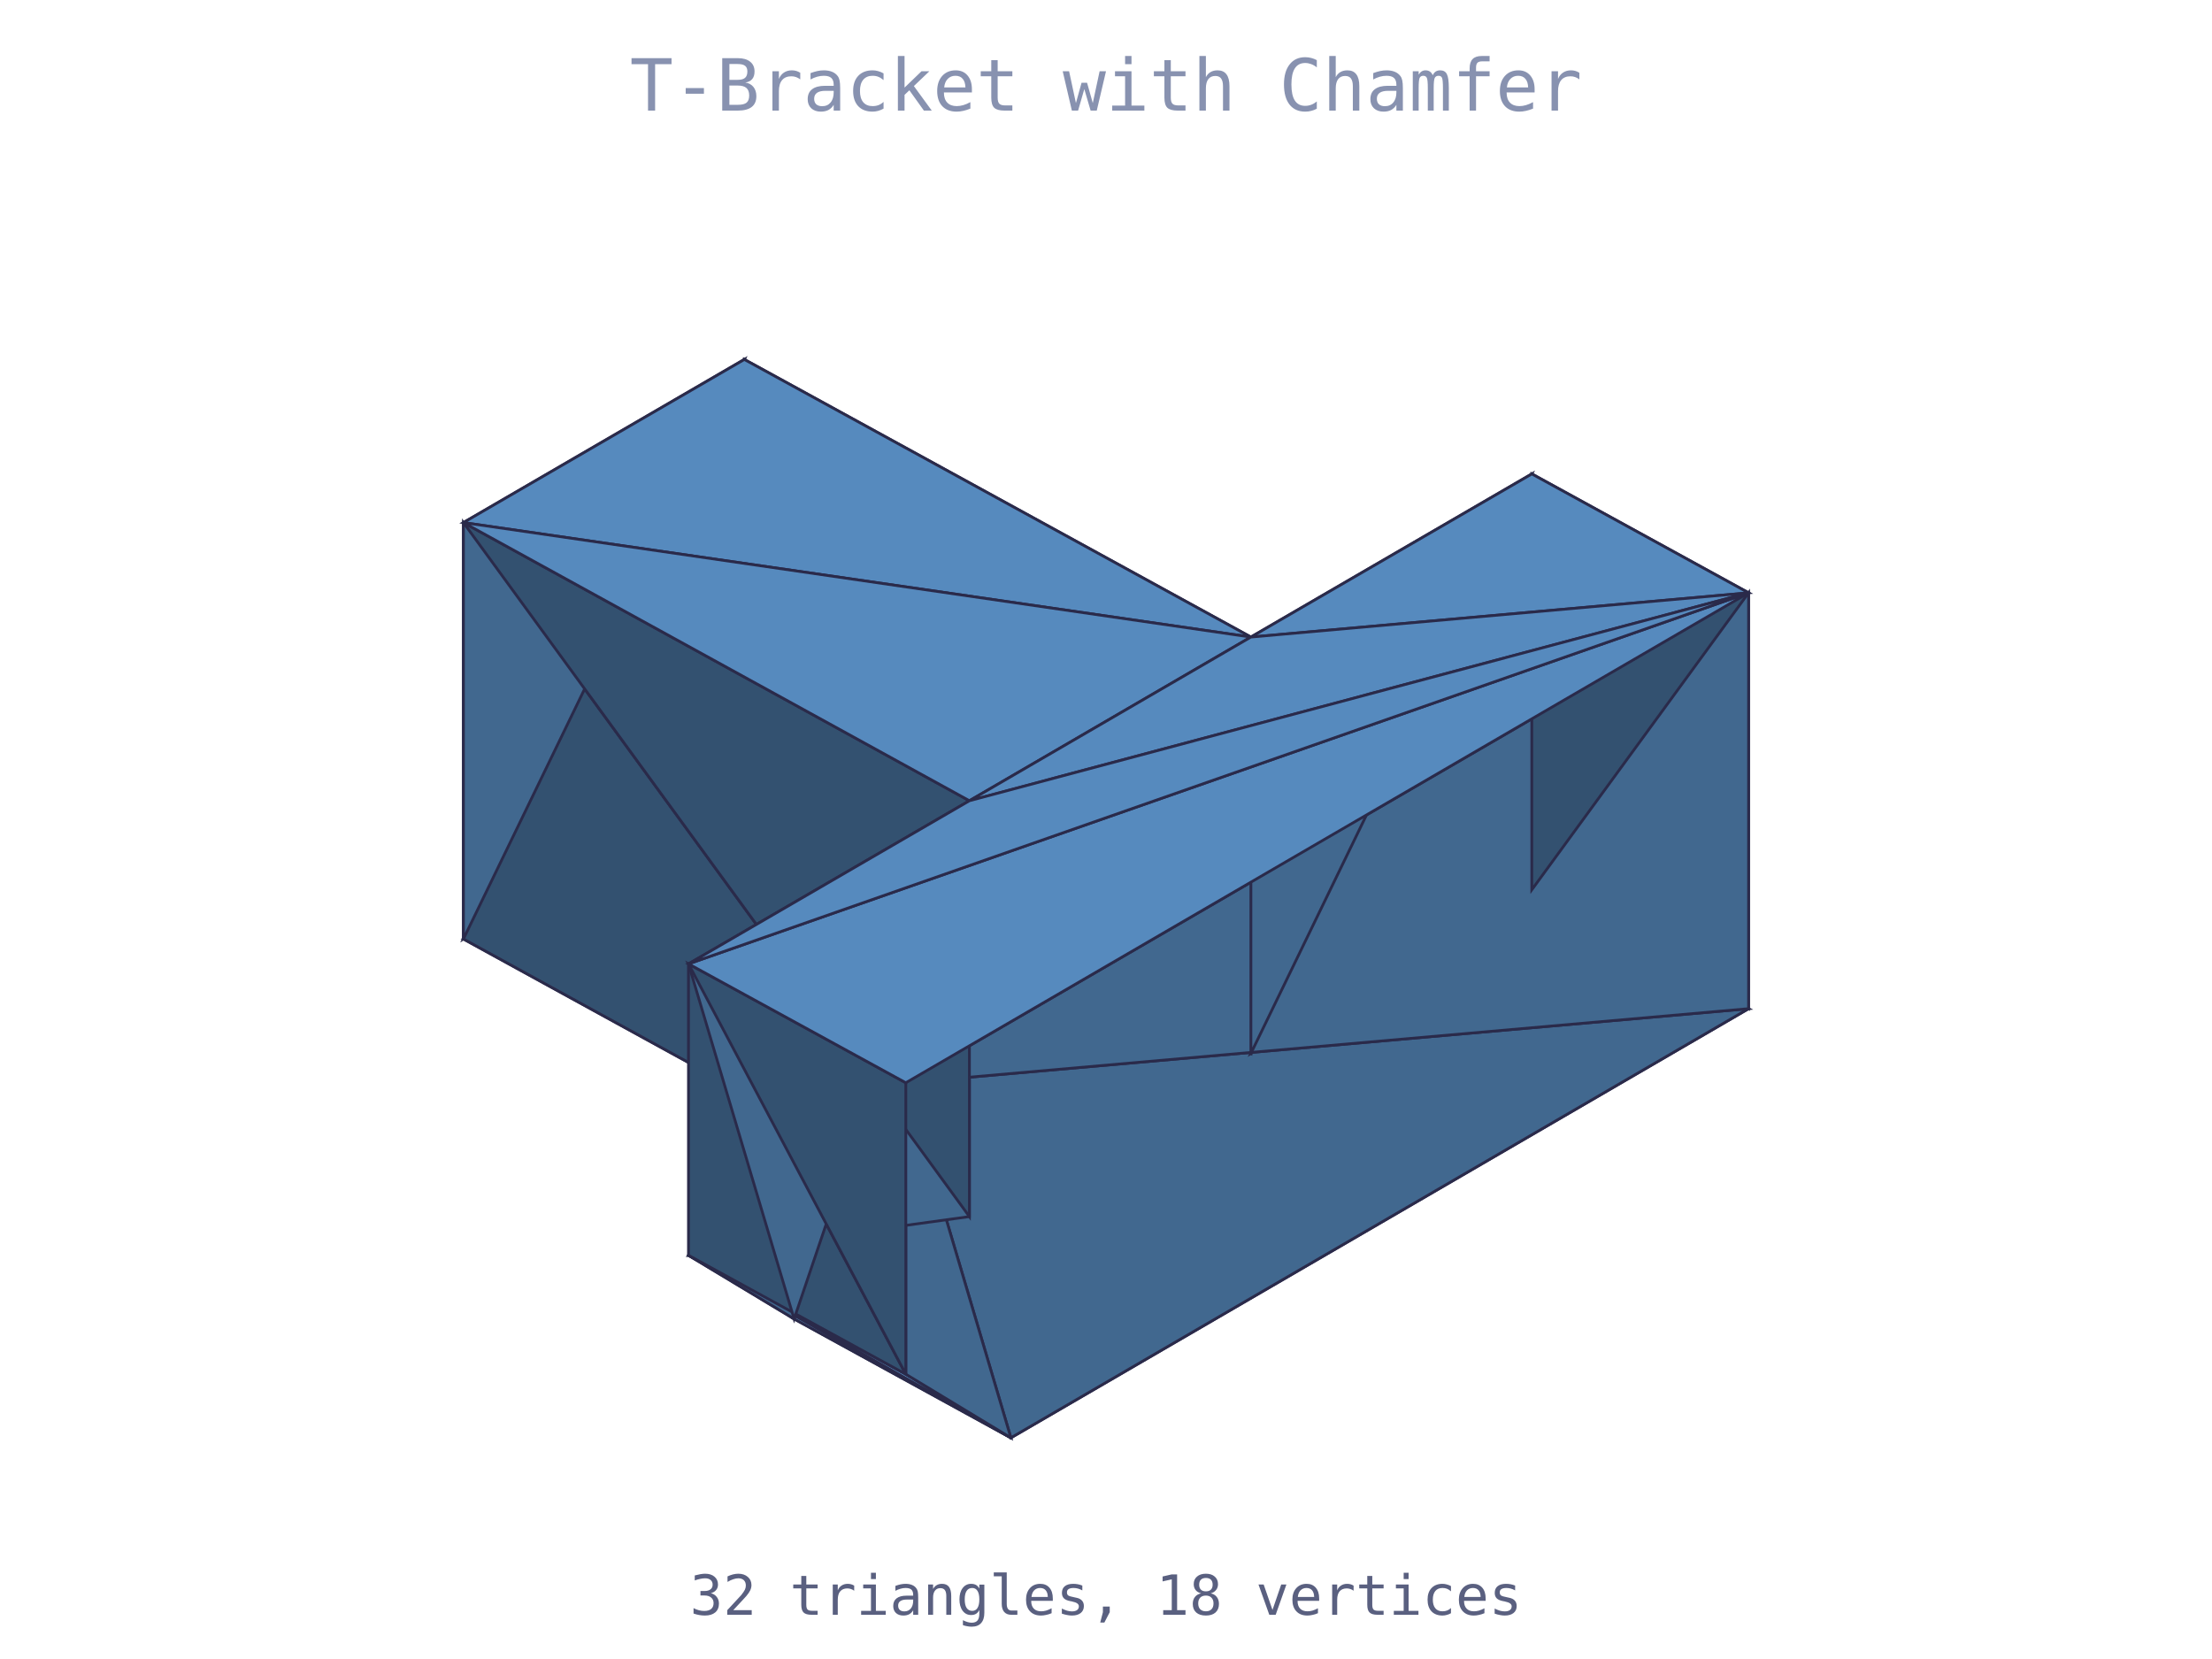
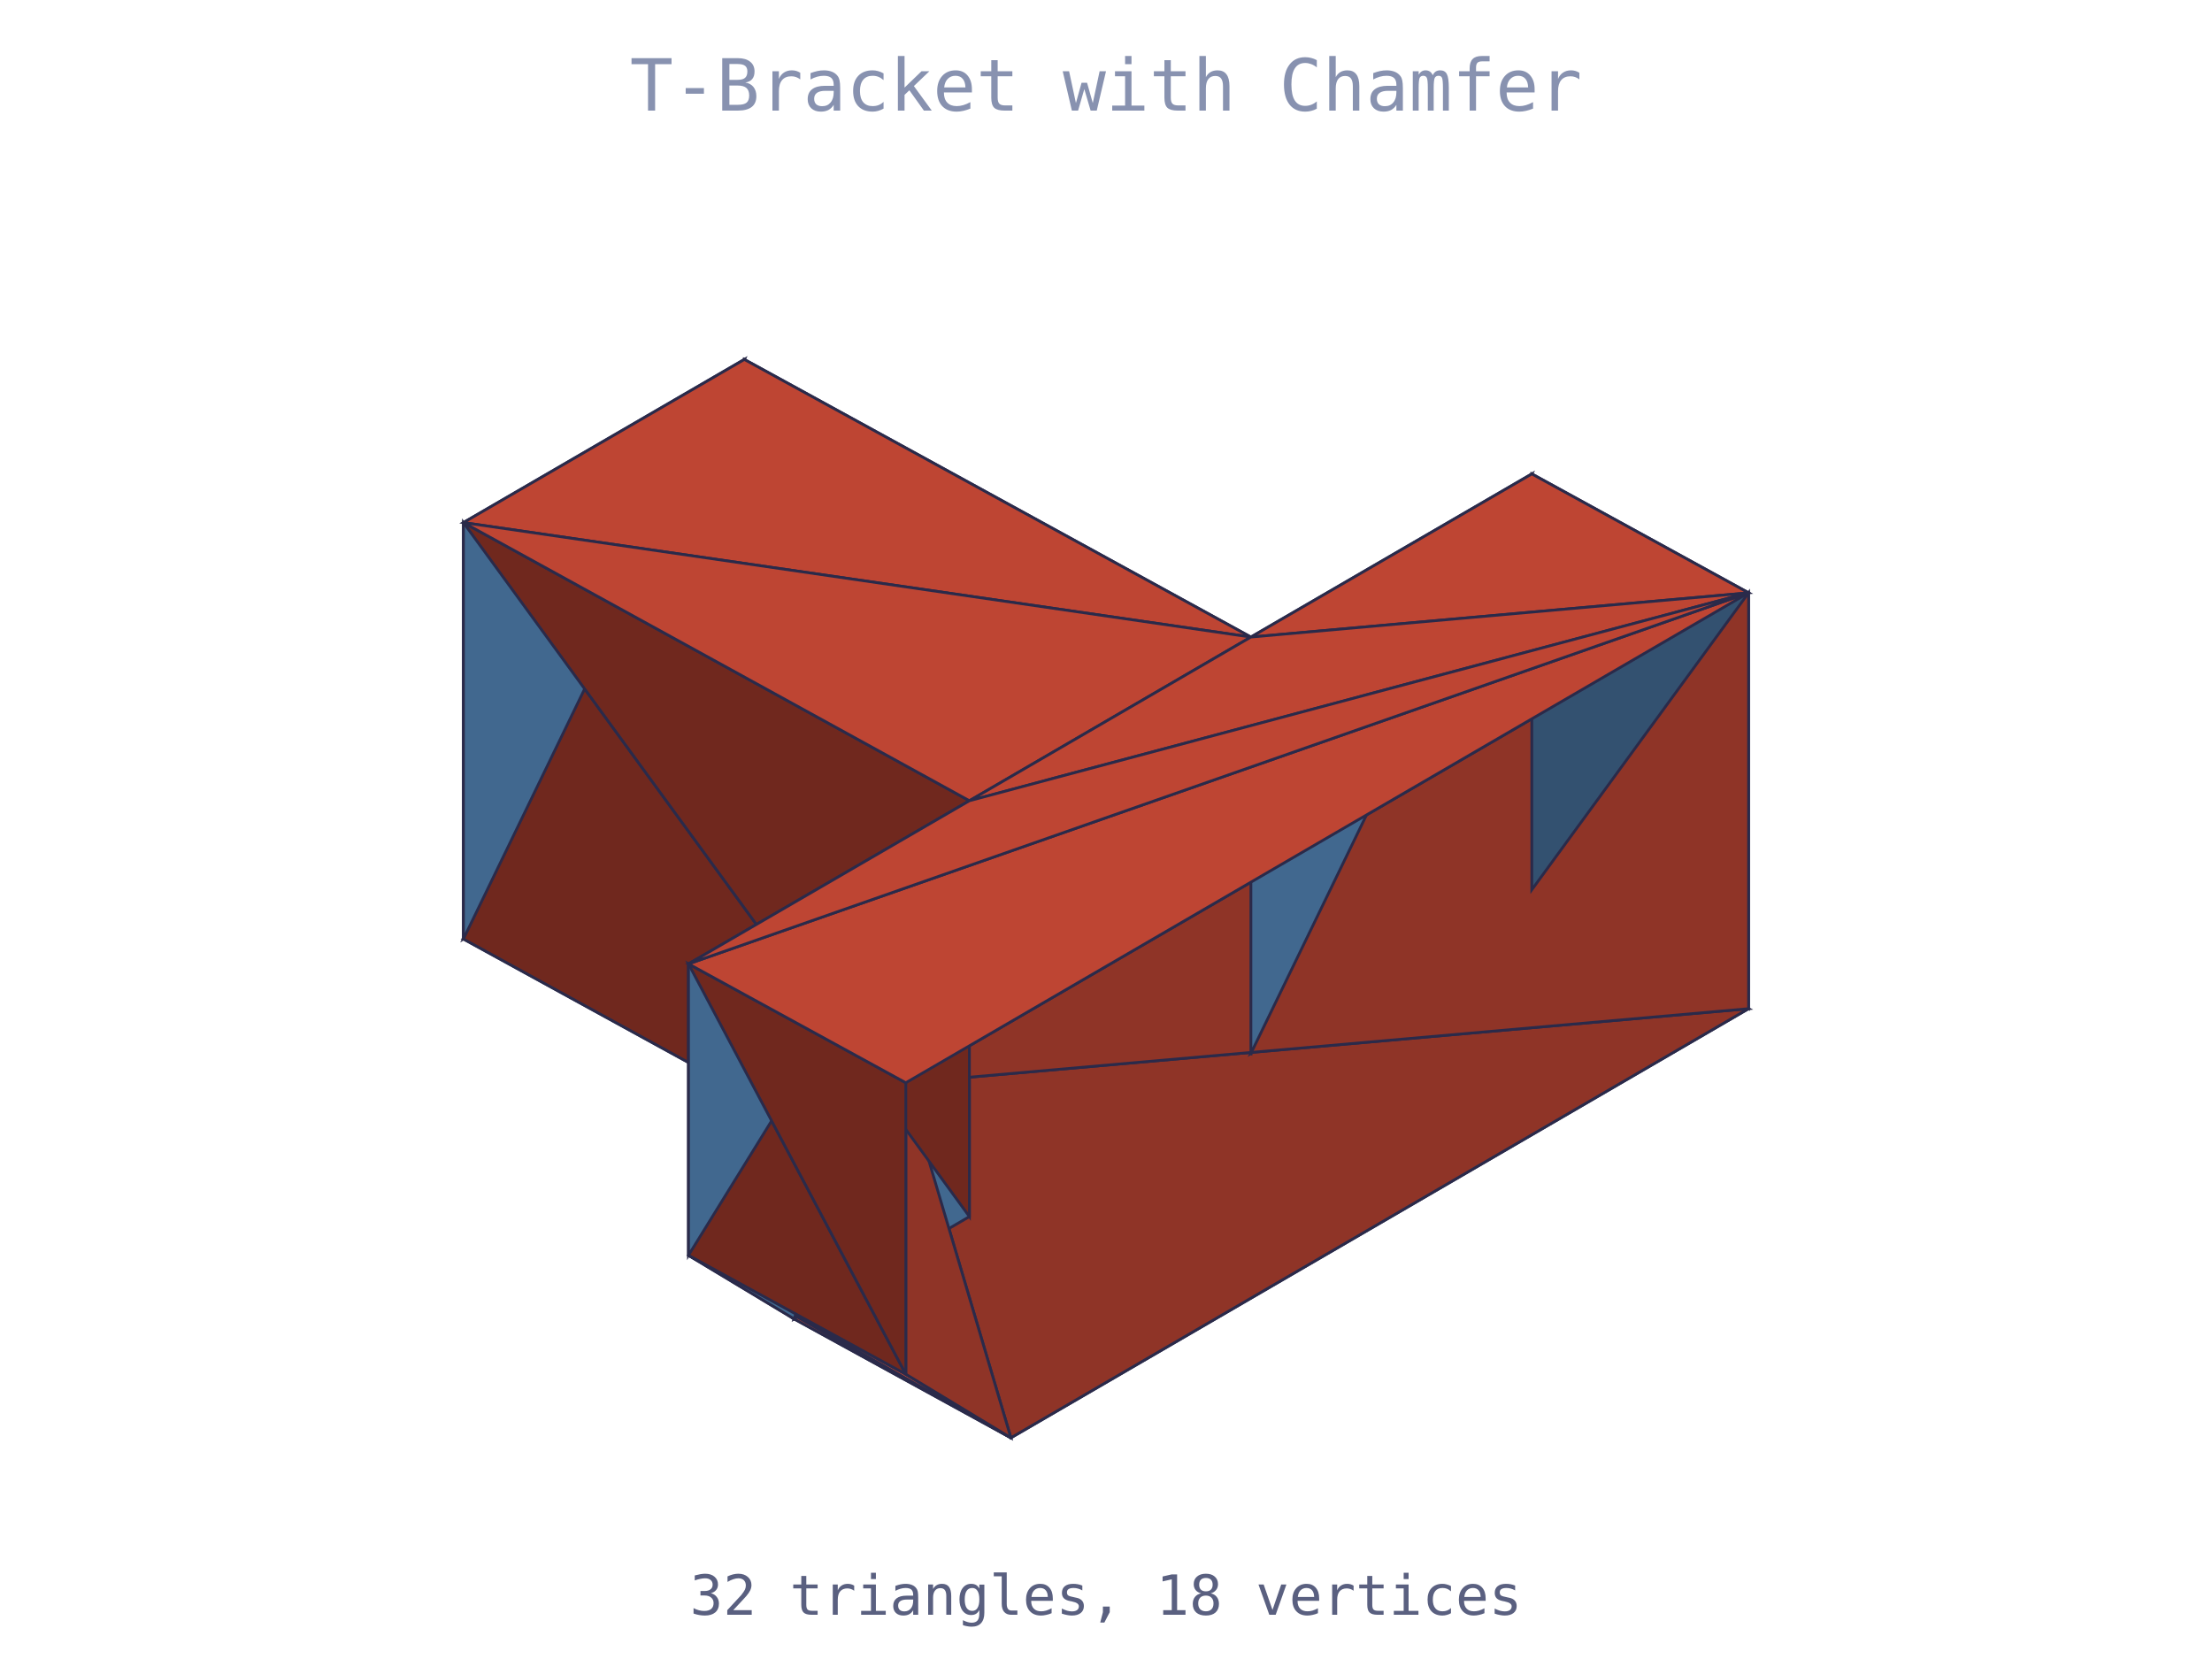
<svg xmlns="http://www.w3.org/2000/svg" width="400" height="300" style="background:#1a1a2e">
  <text x="200" y="20" font-family="monospace" font-size="13" fill="#8892b0" text-anchor="middle">T-Bracket with Chamfer</text>
  <polygon points="316.2,182.4 182.8,260.0 143.6,238.5" fill="rgb(86,138,190)" stroke="#2a2a4a" stroke-width="0.5" />
  <polygon points="316.2,182.4 143.6,238.5 175.3,220.0" fill="rgb(86,138,190)" stroke="#2a2a4a" stroke-width="0.5" />
  <polygon points="175.3,220.0 83.8,169.8 134.6,140.3" fill="rgb(86,138,190)" stroke="#2a2a4a" stroke-width="0.5" />
  <polygon points="175.3,220.0 134.6,140.3 226.2,190.5" fill="rgb(86,138,190)" stroke="#2a2a4a" stroke-width="0.5" />
  <polygon points="316.2,182.4 175.3,220.0 226.2,190.5" fill="rgb(86,138,190)" stroke="#2a2a4a" stroke-width="0.5" />
  <polygon points="226.2,190.5 277.0,160.9 316.2,182.4" fill="rgb(86,138,190)" stroke="#2a2a4a" stroke-width="0.5" />
-   <polygon points="124.5,227.0 143.6,238.5 182.8,260.0" fill="rgb(85,136,187)" stroke="#2a2a4a" stroke-width="0.5" />
-   <polygon points="182.8,260.0 163.8,248.5 124.5,227.0" fill="rgb(85,136,187)" stroke="#2a2a4a" stroke-width="0.5" />
-   <polygon points="163.8,195.8 182.8,260.0 316.2,182.4" fill="rgb(65,104,143)" stroke="#2a2a4a" stroke-width="0.5" />
+   <polygon points="124.5,227.0 143.6,238.5 182.8,260.0" fill="rgb(187,68,51)" stroke="#2a2a4a" stroke-width="0.5" />
+   <polygon points="182.8,260.0 163.8,248.5 124.5,227.0" fill="rgb(187,68,51)" stroke="#2a2a4a" stroke-width="0.5" />
+   <polygon points="163.8,195.8 182.8,260.0 316.2,182.4" fill="rgb(143,52,39)" stroke="#2a2a4a" stroke-width="0.5" />
  <polygon points="316.2,107.2 316.2,182.4 277.0,160.9" fill="rgb(51,81,112)" stroke="#2a2a4a" stroke-width="0.5" />
  <polygon points="277.0,85.7 277.0,160.9 226.2,190.5" fill="rgb(65,104,143)" stroke="#2a2a4a" stroke-width="0.5" />
  <polygon points="226.2,115.2 226.2,190.5 134.6,140.3" fill="rgb(51,81,112)" stroke="#2a2a4a" stroke-width="0.5" />
  <polygon points="134.6,65.0 134.6,140.3 83.8,169.8" fill="rgb(65,104,143)" stroke="#2a2a4a" stroke-width="0.5" />
-   <polygon points="83.8,94.5 83.8,169.8 175.3,220.0" fill="rgb(51,81,112)" stroke="#2a2a4a" stroke-width="0.5" />
-   <polygon points="163.8,195.8 163.8,248.5 182.8,260.0" fill="rgb(65,104,143)" stroke="#2a2a4a" stroke-width="0.5" />
-   <polygon points="175.3,144.8 175.3,220.0 124.5,227.0" fill="rgb(65,104,143)" stroke="#2a2a4a" stroke-width="0.5" />
-   <polygon points="124.5,227.0 143.6,238.5 175.3,144.8" fill="rgb(65,104,143)" stroke="#2a2a4a" stroke-width="0.5" />
-   <polygon points="124.5,174.3 124.5,227.0 163.8,248.5" fill="rgb(51,81,112)" stroke="#2a2a4a" stroke-width="0.5" />
-   <polygon points="316.2,182.4 316.2,107.2 163.8,195.8" fill="rgb(65,104,143)" stroke="#2a2a4a" stroke-width="0.5" />
+   <polygon points="83.8,94.5 83.8,169.8 175.3,220.0" fill="rgb(112,40,30)" stroke="#2a2a4a" stroke-width="0.5" />
+   <polygon points="175.3,144.8 175.3,220.0 143.6,238.5" fill="rgb(65,104,143)" stroke="#2a2a4a" stroke-width="0.5" />
+   <polygon points="163.8,195.8 163.8,248.5 182.8,260.0" fill="rgb(143,52,39)" stroke="#2a2a4a" stroke-width="0.5" />
+   <polygon points="175.3,144.8 143.6,238.5 124.5,227.0" fill="rgb(65,104,143)" stroke="#2a2a4a" stroke-width="0.5" />
+   <polygon points="124.5,174.3 124.5,227.0 163.8,248.5" fill="rgb(112,40,30)" stroke="#2a2a4a" stroke-width="0.5" />
+   <polygon points="316.2,182.4 316.2,107.2 163.8,195.8" fill="rgb(143,52,39)" stroke="#2a2a4a" stroke-width="0.5" />
  <polygon points="277.0,160.9 277.0,85.7 316.2,107.2" fill="rgb(51,81,112)" stroke="#2a2a4a" stroke-width="0.5" />
  <polygon points="226.2,190.5 226.2,115.2 277.0,85.7" fill="rgb(65,104,143)" stroke="#2a2a4a" stroke-width="0.5" />
  <polygon points="134.6,140.3 134.6,65.0 226.2,115.2" fill="rgb(51,81,112)" stroke="#2a2a4a" stroke-width="0.5" />
  <polygon points="83.8,169.8 83.8,94.5 134.6,65.0" fill="rgb(65,104,143)" stroke="#2a2a4a" stroke-width="0.5" />
-   <polygon points="175.3,220.0 175.3,144.8 83.8,94.5" fill="rgb(51,81,112)" stroke="#2a2a4a" stroke-width="0.5" />
-   <polygon points="143.6,238.5 124.5,174.3 175.3,144.8" fill="rgb(65,104,143)" stroke="#2a2a4a" stroke-width="0.5" />
-   <polygon points="163.8,248.5 163.8,195.8 124.5,174.3" fill="rgb(51,81,112)" stroke="#2a2a4a" stroke-width="0.5" />
-   <polygon points="124.5,174.3 163.8,195.8 316.2,107.2" fill="rgb(86,138,190)" stroke="#2a2a4a" stroke-width="0.5" />
-   <polygon points="316.2,107.2 277.0,85.7 226.2,115.2" fill="rgb(86,138,190)" stroke="#2a2a4a" stroke-width="0.5" />
-   <polygon points="226.2,115.2 134.6,65.0 83.8,94.5" fill="rgb(86,138,190)" stroke="#2a2a4a" stroke-width="0.5" />
-   <polygon points="226.2,115.2 83.8,94.5 175.3,144.8" fill="rgb(86,138,190)" stroke="#2a2a4a" stroke-width="0.5" />
-   <polygon points="316.2,107.2 226.2,115.2 175.3,144.8" fill="rgb(86,138,190)" stroke="#2a2a4a" stroke-width="0.5" />
-   <polygon points="316.2,107.2 175.3,144.8 124.5,174.3" fill="rgb(86,138,190)" stroke="#2a2a4a" stroke-width="0.5" />
+   <polygon points="175.3,220.0 175.3,144.8 83.8,94.5" fill="rgb(112,40,30)" stroke="#2a2a4a" stroke-width="0.5" />
+   <polygon points="124.5,227.0 124.5,174.3 175.3,144.8" fill="rgb(65,104,143)" stroke="#2a2a4a" stroke-width="0.5" />
+   <polygon points="163.8,248.5 163.8,195.8 124.5,174.3" fill="rgb(112,40,30)" stroke="#2a2a4a" stroke-width="0.5" />
+   <polygon points="124.5,174.3 163.8,195.8 316.2,107.2" fill="rgb(190,69,51)" stroke="#2a2a4a" stroke-width="0.5" />
+   <polygon points="316.2,107.2 277.0,85.7 226.2,115.2" fill="rgb(190,69,51)" stroke="#2a2a4a" stroke-width="0.5" />
+   <polygon points="226.2,115.2 134.6,65.0 83.8,94.5" fill="rgb(190,69,51)" stroke="#2a2a4a" stroke-width="0.5" />
+   <polygon points="226.2,115.2 83.8,94.5 175.3,144.8" fill="rgb(190,69,51)" stroke="#2a2a4a" stroke-width="0.5" />
+   <polygon points="316.2,107.2 226.2,115.2 175.3,144.8" fill="rgb(190,69,51)" stroke="#2a2a4a" stroke-width="0.5" />
+   <polygon points="316.2,107.2 175.3,144.8 124.5,174.3" fill="rgb(190,69,51)" stroke="#2a2a4a" stroke-width="0.5" />
  <text x="200" y="292" font-family="monospace" font-size="10" fill="#5a6080" text-anchor="middle">32 triangles, 18 vertices</text>
</svg>
